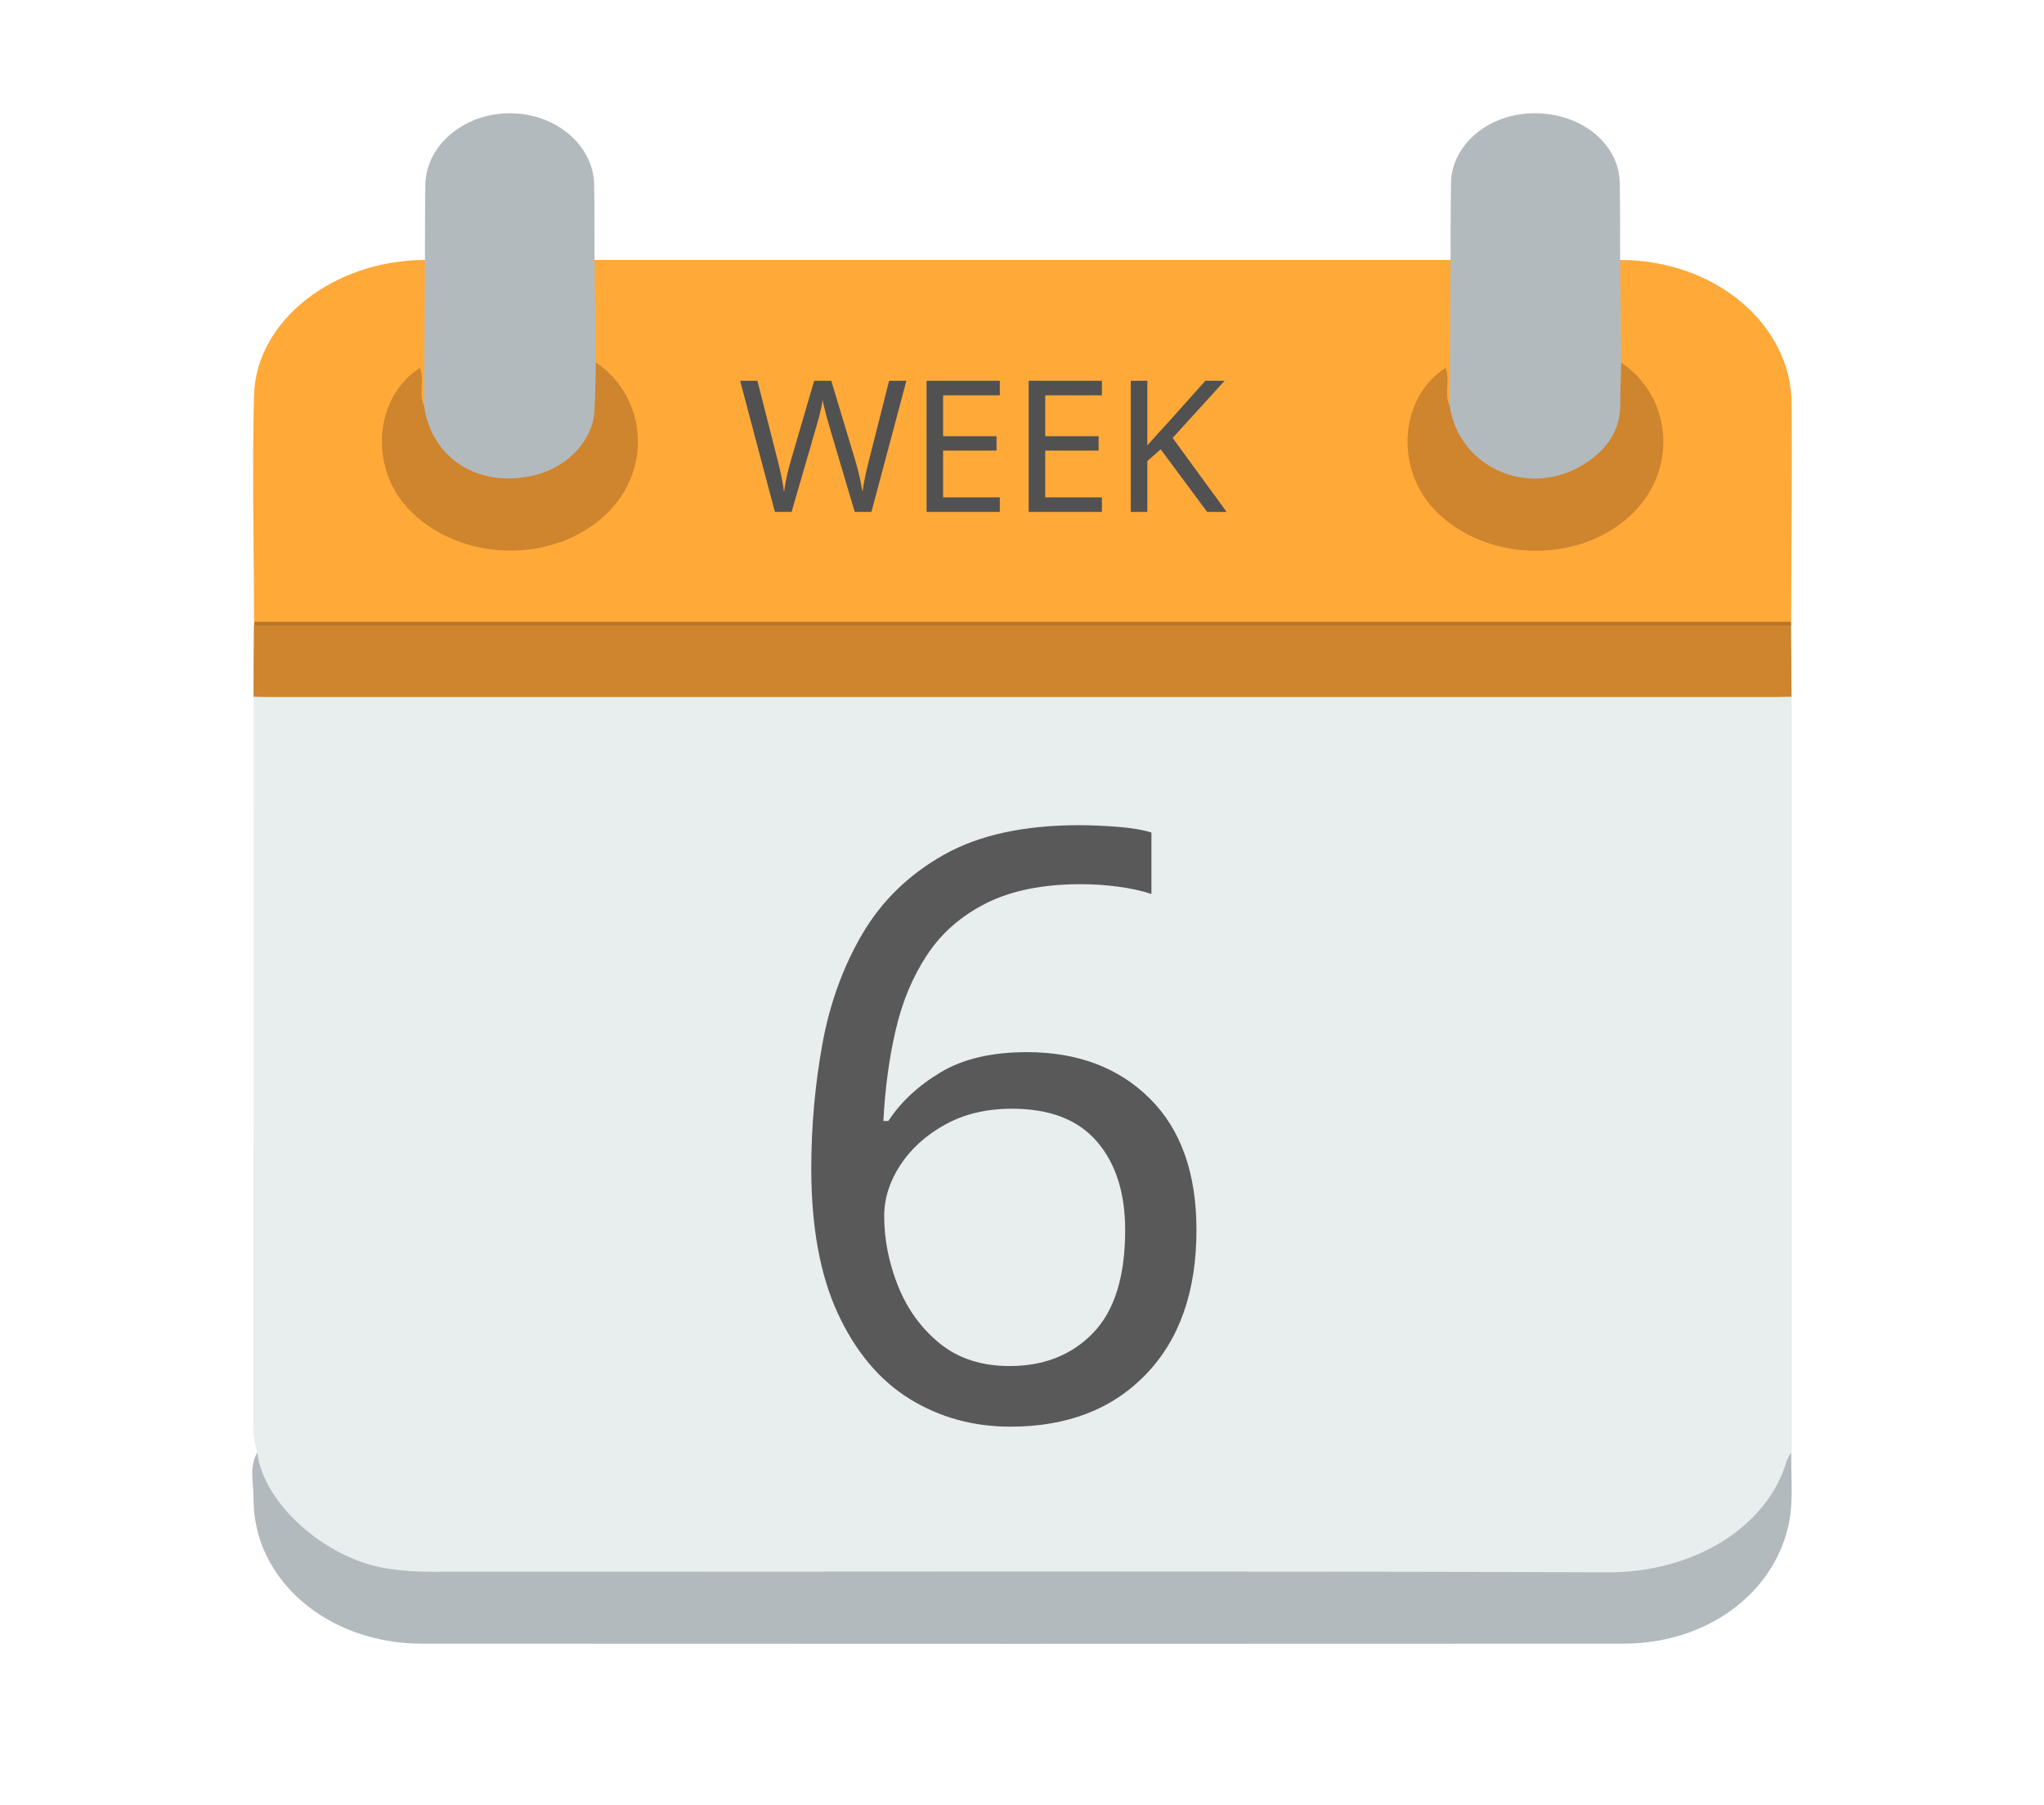
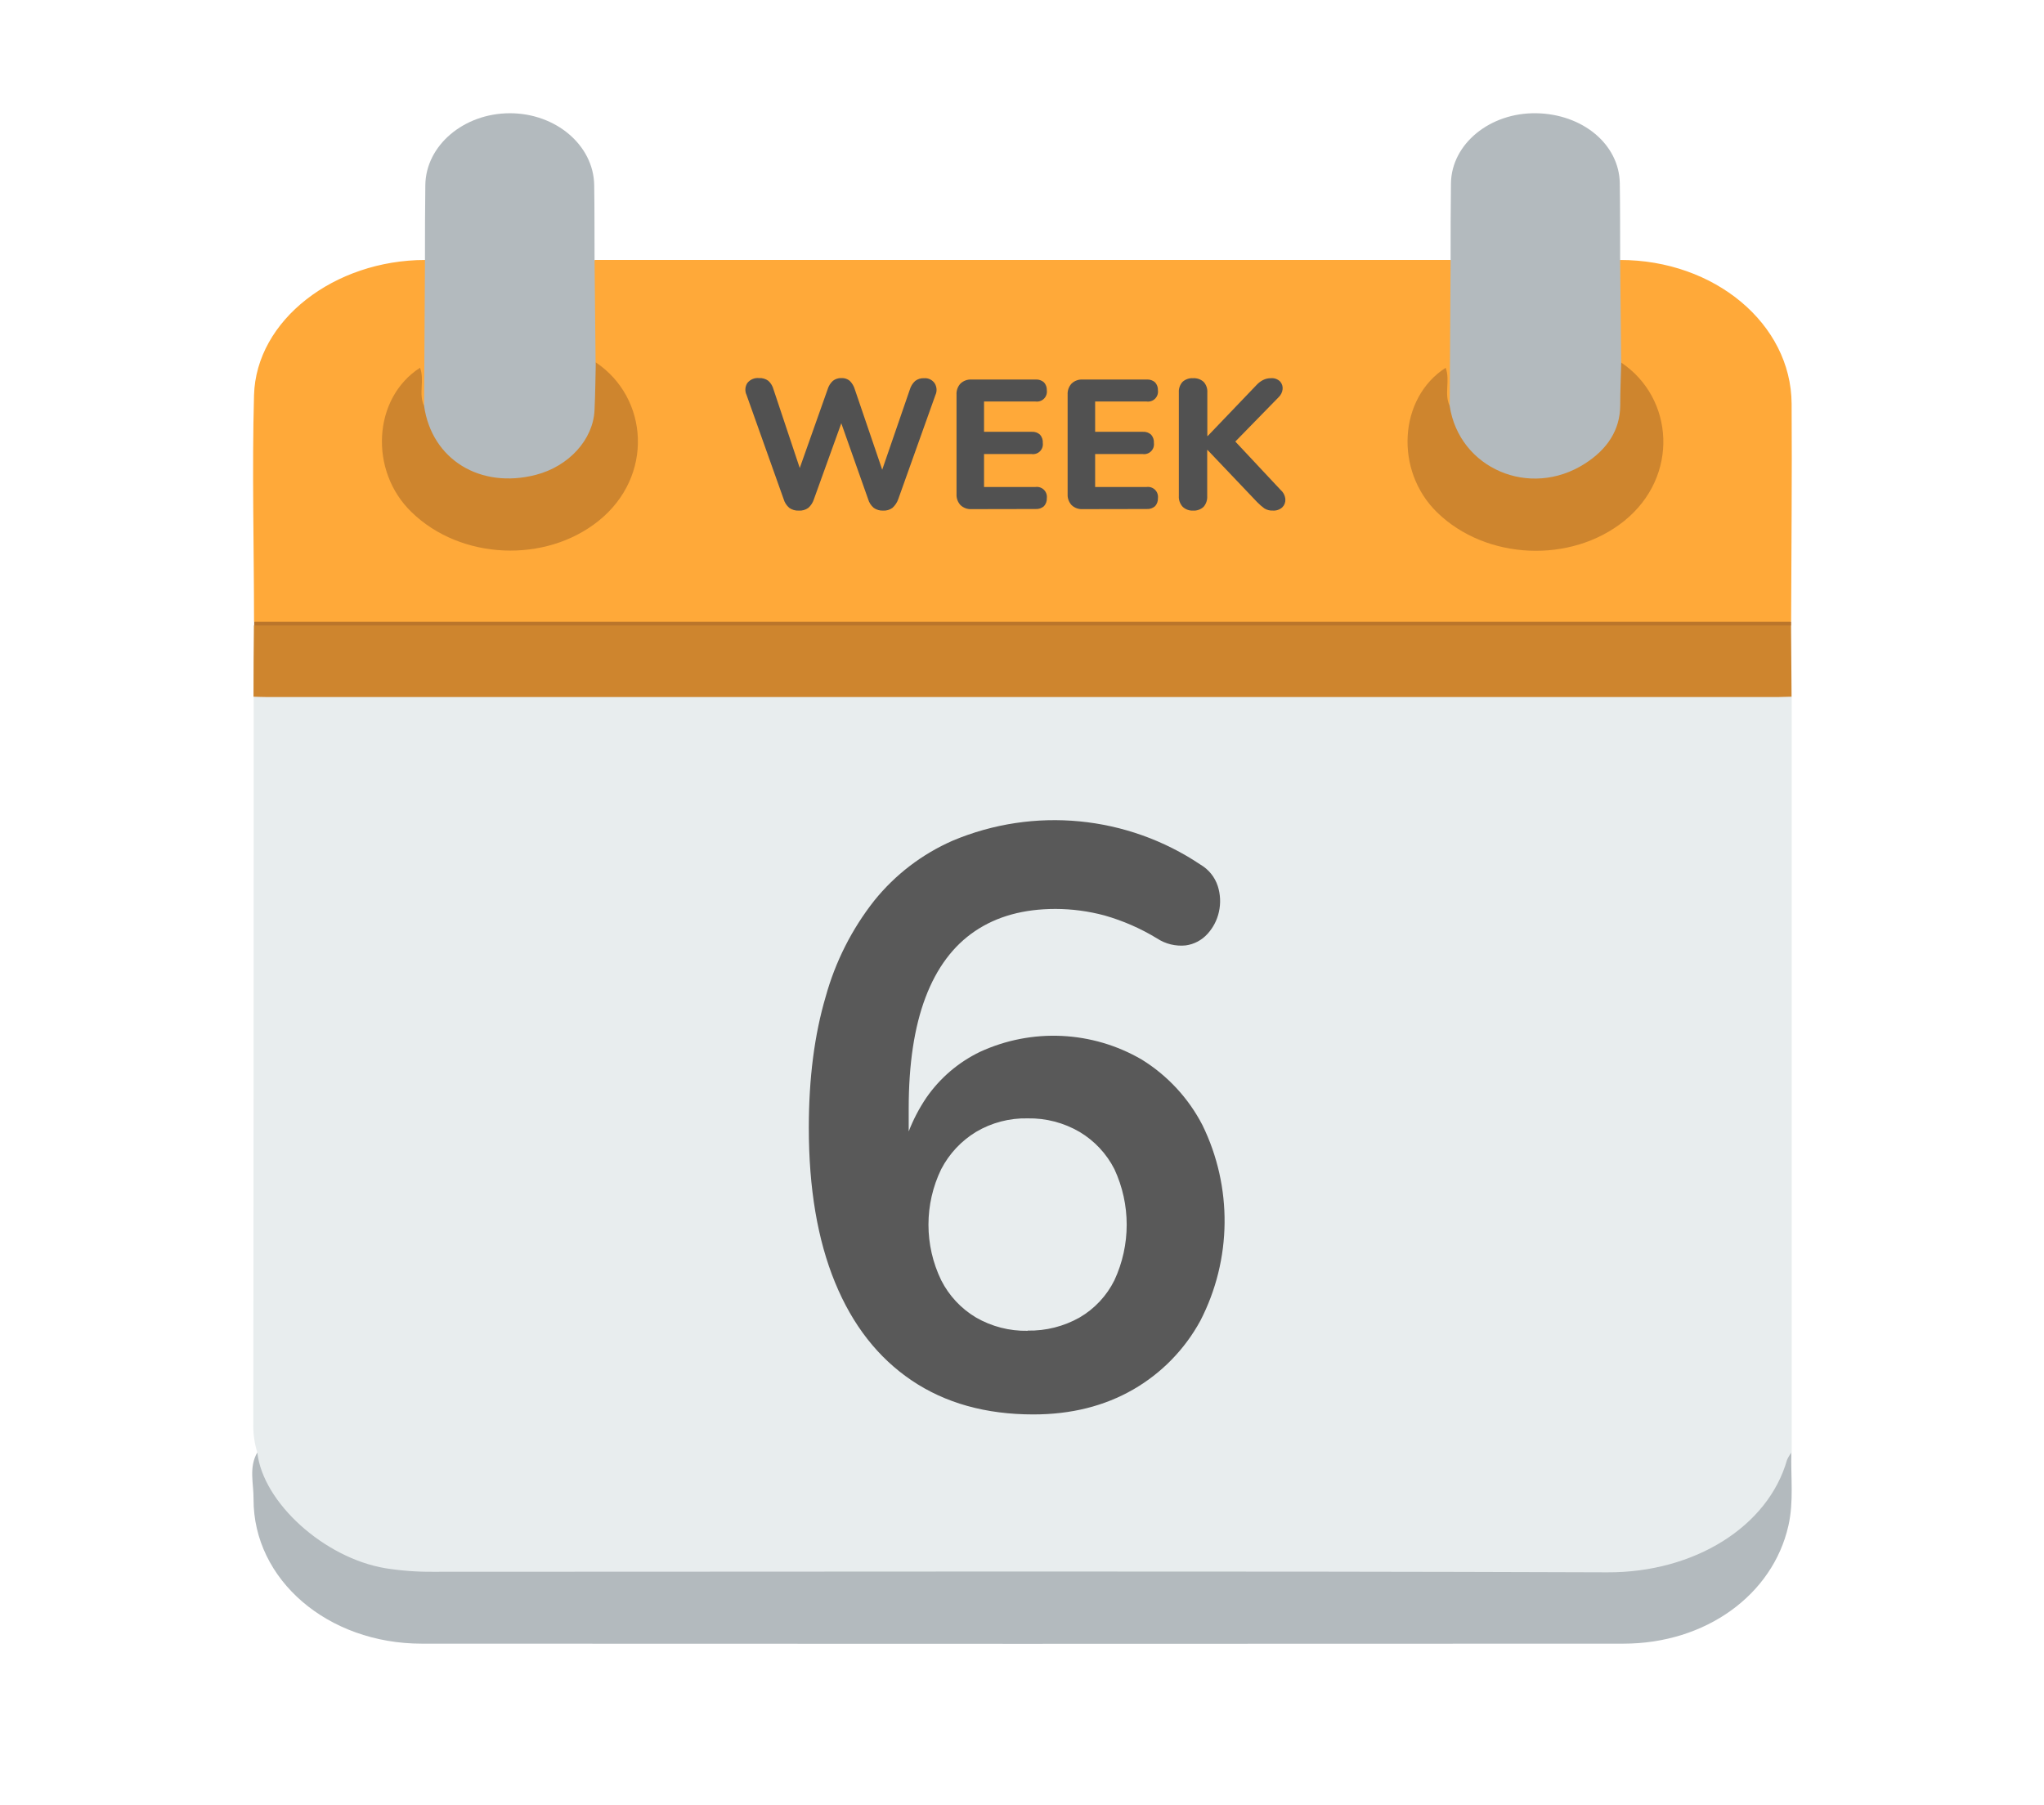
<svg xmlns="http://www.w3.org/2000/svg" viewBox="0 0 512 452.12">
  <defs>
-     <style>.cls-1{fill:#e8edee;}.cls-2{fill:#ffa939;}.cls-3{fill:#b3babe;}.cls-4{fill:#ce852e;}.cls-5{fill:#ba752b;}.cls-6{font-size:46px;fill:#515151;}.cls-6,.cls-7{font-family:ArialRoundedMTBold, Arial Rounded MT Bold;}.cls-7{font-size:205.31px;fill:#595959;}</style>
+     <style>.a{fill:#e8edee;}.b{fill:#ffa939;}.c{fill:#b3babe;}.d{fill:#ce852e;}.e{fill:#ba752b;}.f{fill:#515151;}.g{fill:#595959;}</style>
  </defs>
-   <g id="Layer_21" data-name="Layer 21">
-     <path class="cls-1" d="M64.45,363.88a22.44,22.44,0,0,1-1-7.14q.1-91.11.1-182.2c2.78-1.86,6.07-1.28,9.18-1.28q80.94-.06,161.89,0,102.48,0,205,0c3.11,0,6.4-.58,9.19,1.28l0,189.39c-5.19,20.21-21.1,31.12-45.5,31.12q-147.92,0-295.82,0c-19.27,0-33-7.85-41.47-22.5C64.4,369.84,63.45,367,64.45,363.88Z" />
-     <path class="cls-2" d="M405.83,65.13c23.64,0,42.83,16,42.95,36,.12,18.2-.07,36.41-.12,54.61-2.59,1.92-5.75,1.21-8.67,1.21q-140.7.06-281.41,0-43.64,0-87.28,0c-2.61,0-5.41.56-7.67-1.21,0-18.91-.52-37.83,0-56.72S83.8,65.17,106.45,65.13a3.35,3.35,0,0,1,1.59,3c.08,10.82.71,21.65-.33,32.45-1.31,2.36-2.27,1.49-3-.29s.09-3.64-.73-5.42c-6.32,4.71-9.94,17.22-4.07,27s15.39,15.1,28.63,14.83c12.8-.27,22-5.58,27.19-15.33,5.27-10,3.32-19.45-5-27.85-1.19-1.19-2.56-2.26-3-3.87-.84-7-.38-14.08-.31-21.13a3.69,3.69,0,0,1,1.61-3.4H363.36a3.36,3.36,0,0,1,1.58,3c.09,10.82.72,21.65-.32,32.45-1.31,2.36-2.27,1.49-3-.29s.09-3.64-.73-5.42c-6.32,4.71-9.94,17.22-4.07,27s15.38,15.1,28.62,14.83c12.81-.27,22-5.58,27.2-15.33,5.27-10,3.32-19.45-5.05-27.85-1.19-1.19-2.56-2.26-3-3.87-.84-7-.38-14.08-.31-21.13A3.69,3.69,0,0,1,405.83,65.13Z" />
-     <path class="cls-3" d="M64.45,363.88c1.42,12.6,16.78,26.43,32.08,29a71.88,71.88,0,0,0,11.91.89c98.06,0,196.13-.22,294.19.14,21.78.08,40.25-11.44,45-28.16a8.14,8.14,0,0,1,1.09-1.81c-.18,6.1.64,12.21-.75,18.31-3.93,17.31-20.7,29.52-41.31,29.53q-150.48.08-301,0c-23.58,0-42.2-16-42.15-36.21C63.56,371.68,62.27,367.66,64.45,363.88Z" />
-     <path class="cls-4" d="M448.77,174.54c-1.17,0-2.34.09-3.51.09H67c-1.17,0-2.34-.06-3.5-.09q0-8.92.1-17.84c1.71-.86,3.6-.43,5.4-.43q187.11,0,374.24,0c1.8,0,3.68-.43,5.4.43Q448.72,165.63,448.77,174.54Z" />
-     <path class="cls-3" d="M148.93,65.13q.12,12.86.26,25.71c2,9.52,2.53,18.8-7.38,25.79-6.58,4.63-14.14,5.57-22.06,3.05-7.56-2.4-12.14-7.25-14.07-13.9a4.06,4.06,0,0,1,.55-4.09q.1-18.27.22-36.56c0-6.27,0-12.54.09-18.81.16-9.92,9.65-17.93,21.15-17.95s21,8,21.15,18C148.94,52.59,148.9,58.86,148.93,65.13Z" />
-     <path class="cls-3" d="M405.83,65.13l.26,25.71c1.58,7.67,2.53,15.31-3.45,22.08a22.89,22.89,0,0,1-20.93,7.79c-9.36-1.19-15.65-6-18.73-13.69-.7-1.74-1.22-3.58.15-5.33q.12-18.28.23-36.56c0-6.4,0-12.81.09-19.22.15-9.88,9.79-17.74,21.39-17.54s20.75,7.79,20.9,17.54C405.84,52.32,405.81,58.73,405.83,65.13Z" />
-     <path class="cls-5" d="M448.67,156.7h-385v-.92h385Z" />
-     <path class="cls-4" d="M363.13,101.69C365.51,117.36,383.2,125,397,116.15c5.63-3.6,8.83-8.45,8.85-14.63,0-3.56.16-7.12.25-10.68,13.23,8.86,14.63,28.51.71,39.7-13.28,10.66-34.51,9.83-46.85-2.19-10.64-10.37-9.68-28.6,2.17-36.22C363.31,95.33,361.68,98.66,363.13,101.69Z" />
-     <path class="cls-4" d="M106.23,101.69c1.91,13.39,14,20.88,28,17.27,8.23-2.13,14.34-8.8,14.69-16.17.2-4,.22-8,.32-12,13.23,8.86,14.63,28.51.7,39.7-13.28,10.66-34.51,9.83-46.85-2.19C92.41,118,93.37,99.73,105.22,92.13,106.41,95.33,104.77,98.66,106.23,101.69Z" />
-     <text class="cls-6" transform="translate(184.85 128.24)">WEEK</text>
-     <text class="cls-7" transform="translate(191.92 355.37)">6</text>
-   </g>
+   <path class="a" d="M64.45,363.88a22.44,22.44,0,0,1-1-7.14q.1-91.11.1-182.2c2.78-1.86,6.07-1.28,9.18-1.28q80.94-.06,161.89,0,102.48,0,205,0c3.11,0,6.4-.58,9.19,1.28l0,189.39c-5.19,20.21-21.1,31.12-45.5,31.12q-147.92,0-295.82,0c-19.27,0-33-7.85-41.47-22.5C64.4,369.84,63.45,367,64.45,363.88Z" />
+   <path class="b" d="M405.83,65.13c23.64,0,42.83,16,42.95,36,.12,18.2-.07,36.41-.12,54.61-2.59,1.92-5.75,1.21-8.67,1.21q-140.7.06-281.41,0-43.64,0-87.28,0c-2.61,0-5.41.56-7.67-1.21,0-18.91-.52-37.83,0-56.72S83.8,65.17,106.45,65.13a3.35,3.35,0,0,1,1.59,3c.08,10.82.71,21.65-.33,32.45-1.31,2.36-2.27,1.49-3-.29s.09-3.64-.73-5.42c-6.32,4.71-9.94,17.22-4.07,27s15.39,15.1,28.63,14.83c12.8-.27,22-5.58,27.19-15.33,5.27-10,3.32-19.45-5-27.85-1.19-1.19-2.56-2.26-3-3.87-.84-7-.38-14.08-.31-21.13a3.69,3.69,0,0,1,1.61-3.4H363.36a3.36,3.36,0,0,1,1.58,3c.09,10.82.72,21.65-.32,32.45-1.31,2.36-2.27,1.49-3-.29s.09-3.64-.73-5.42c-6.32,4.71-9.94,17.22-4.07,27s15.38,15.1,28.62,14.83c12.81-.27,22-5.58,27.2-15.33,5.27-10,3.32-19.45-5.05-27.85-1.19-1.19-2.56-2.26-3-3.87-.84-7-.38-14.08-.31-21.13A3.69,3.69,0,0,1,405.83,65.13Z" />
+   <path class="c" d="M64.45,363.88c1.42,12.6,16.78,26.43,32.08,29a71.88,71.88,0,0,0,11.91.89c98.06,0,196.13-.22,294.19.14,21.78.08,40.25-11.44,45-28.16a8.14,8.14,0,0,1,1.09-1.81c-.18,6.1.64,12.21-.75,18.31-3.93,17.31-20.7,29.52-41.31,29.53q-150.48.08-301,0c-23.58,0-42.2-16-42.15-36.21C63.56,371.68,62.27,367.66,64.45,363.88Z" />
+   <path class="d" d="M448.77,174.54c-1.17,0-2.34.09-3.51.09H67c-1.17,0-2.34-.06-3.5-.09q0-8.92.1-17.84c1.71-.86,3.6-.43,5.4-.43q187.11,0,374.24,0c1.8,0,3.68-.43,5.4.43Q448.72,165.63,448.77,174.54Z" />
+   <path class="c" d="M148.93,65.13q.12,12.86.26,25.71c2,9.52,2.53,18.8-7.38,25.79-6.58,4.63-14.14,5.57-22.06,3.05-7.56-2.4-12.14-7.25-14.07-13.9a4.06,4.06,0,0,1,.55-4.09q.1-18.27.22-36.56c0-6.27,0-12.54.09-18.81.16-9.92,9.65-17.93,21.15-17.95s21,8,21.15,18C148.94,52.59,148.9,58.86,148.93,65.13Z" />
+   <path class="c" d="M405.83,65.13l.26,25.71c1.58,7.67,2.53,15.31-3.45,22.08a22.89,22.89,0,0,1-20.93,7.79c-9.36-1.19-15.65-6-18.73-13.69-.7-1.74-1.22-3.58.15-5.33q.12-18.28.23-36.56c0-6.4,0-12.81.09-19.22.15-9.88,9.79-17.74,21.39-17.54s20.75,7.79,20.9,17.54C405.84,52.32,405.81,58.73,405.83,65.13Z" />
+   <path class="e" d="M448.67,156.7h-385v-.92h385Z" />
+   <path class="d" d="M363.13,101.69C365.51,117.36,383.2,125,397,116.15c5.63-3.6,8.83-8.45,8.85-14.63,0-3.56.16-7.12.25-10.68,13.23,8.86,14.63,28.51.71,39.7-13.28,10.66-34.51,9.83-46.85-2.19-10.64-10.37-9.68-28.6,2.17-36.22C363.31,95.33,361.68,98.66,363.13,101.69Z" />
+   <path class="d" d="M106.23,101.69c1.91,13.39,14,20.88,28,17.27,8.23-2.13,14.34-8.8,14.69-16.17.2-4,.22-8,.32-12,13.23,8.86,14.63,28.51.7,39.7-13.28,10.66-34.51,9.83-46.85-2.19C92.41,118,93.37,99.73,105.22,92.13,106.41,95.33,104.77,98.66,106.23,101.69Z" />
+   <path class="f" d="M200.07,127.92a3.79,3.79,0,0,1-2.37-.69,4.53,4.53,0,0,1-1.4-2.17L187,98.94a3.07,3.07,0,0,1,.21-3,3.31,3.31,0,0,1,2.92-1.22,3.55,3.55,0,0,1,2.34.69,4.44,4.44,0,0,1,1.29,2.16l7.54,22.59h-2l8-22.59a4.71,4.71,0,0,1,1.33-2.16,3.25,3.25,0,0,1,2.16-.69,3,3,0,0,1,2.07.69,5.06,5.06,0,0,1,1.29,2.21l7.68,22.54h-1.7L227.9,97.6a4.72,4.72,0,0,1,1.34-2.16,3.4,3.4,0,0,1,2.25-.69A2.94,2.94,0,0,1,234.11,96a3.1,3.1,0,0,1,.19,3L225,125.06a5.24,5.24,0,0,1-1.45,2.17,3.58,3.58,0,0,1-2.32.69,3.79,3.79,0,0,1-2.37-.69,4.39,4.39,0,0,1-1.4-2.17l-7.27-20.56h1.1l-7.41,20.56a4.84,4.84,0,0,1-1.4,2.17A3.66,3.66,0,0,1,200.07,127.92Z" />
+   <path class="f" d="M243.36,127.55a3.7,3.7,0,0,1-2.76-1,3.77,3.77,0,0,1-1-2.8V98.89a3.79,3.79,0,0,1,1-2.81,3.74,3.74,0,0,1,2.76-1h16.05a2.88,2.88,0,0,1,2.1.71,2.81,2.81,0,0,1,.71,2,2.5,2.5,0,0,1-2.81,2.8H246.49v7.59H258.4a2.82,2.82,0,0,1,2.12.72,2.88,2.88,0,0,1,.69,2.09,2.47,2.47,0,0,1-2.81,2.76H246.49V122h12.92a2.51,2.51,0,0,1,2.81,2.81,2.81,2.81,0,0,1-.71,2,2.88,2.88,0,0,1-2.1.71Z" />
+   <path class="f" d="M271.19,127.55a3.7,3.7,0,0,1-2.76-1,3.77,3.77,0,0,1-1-2.8V98.89a3.79,3.79,0,0,1,1-2.81,3.74,3.74,0,0,1,2.76-1h16.05a2.88,2.88,0,0,1,2.1.71,2.81,2.81,0,0,1,.71,2,2.5,2.5,0,0,1-2.81,2.8H274.32v7.59h11.91a2.82,2.82,0,0,1,2.12.72,2.88,2.88,0,0,1,.69,2.09,2.47,2.47,0,0,1-2.81,2.76H274.32V122h12.92a2.51,2.51,0,0,1,2.81,2.81,2.81,2.81,0,0,1-.71,2,2.88,2.88,0,0,1-2.1.71Z" />
+   <path class="f" d="M298.83,127.92a3.51,3.51,0,0,1-2.62-1,3.69,3.69,0,0,1-.92-2.69V98.34a3.62,3.62,0,0,1,.92-2.67,3.57,3.57,0,0,1,2.62-.92,3.62,3.62,0,0,1,2.67.92,3.58,3.58,0,0,1,.92,2.67v10.9h.09l12.24-12.79a5.84,5.84,0,0,1,1.66-1.26,4.25,4.25,0,0,1,1.93-.44,2.91,2.91,0,0,1,2.32.83,2.5,2.5,0,0,1,.62,1.93,3.24,3.24,0,0,1-1,2L308,112.09l0-3,12.84,13.71a3.43,3.43,0,0,1,1.13,2.32,2.59,2.59,0,0,1-.79,2,3.22,3.22,0,0,1-2.37.79,3.64,3.64,0,0,1-2.11-.55,14.68,14.68,0,0,1-1.8-1.57l-12.42-13.06h-.09v11.54a3.76,3.76,0,0,1-.89,2.69A3.56,3.56,0,0,1,298.83,127.92Z" />
+   <path class="g" d="M258.85,354.35q-17.87,0-30.49-8.52t-19.19-24.54q-6.58-16-6.57-38.8,0-18.48,4.21-32.75A68.35,68.35,0,0,1,219,225.62a52,52,0,0,1,19.61-15,65.68,65.68,0,0,1,62.11,6,9.68,9.68,0,0,1,4.31,5.34,12.32,12.32,0,0,1,.3,6.47,12,12,0,0,1-2.87,5.54,9,9,0,0,1-5.44,2.88,11,11,0,0,1-7.19-1.75,53.37,53.37,0,0,0-13.14-5.75,47.78,47.78,0,0,0-12.31-1.64q-11.91,0-20.13,5.54t-12.42,16.63q-4.2,11.09-4.21,27.72V293h-2.46a42.34,42.34,0,0,1,6.88-18,34.62,34.62,0,0,1,13.45-11.49A43.95,43.95,0,0,1,286,265.45a42,42,0,0,1,15.2,16.42,54.61,54.61,0,0,1-.52,49,44.34,44.34,0,0,1-16.83,17.24Q273,354.35,258.85,354.35Zm-1.43-21a25.45,25.45,0,0,0,13-3.28,22.21,22.21,0,0,0,8.73-9.34,33,33,0,0,0,0-27.82,23,23,0,0,0-8.73-9.34,24.84,24.84,0,0,0-13-3.39,24.32,24.32,0,0,0-12.94,3.39,23.73,23.73,0,0,0-8.72,9.34,31.92,31.92,0,0,0,0,27.82,22.9,22.9,0,0,0,8.72,9.34A24.92,24.92,0,0,0,257.42,333.4Z" />
</svg>
